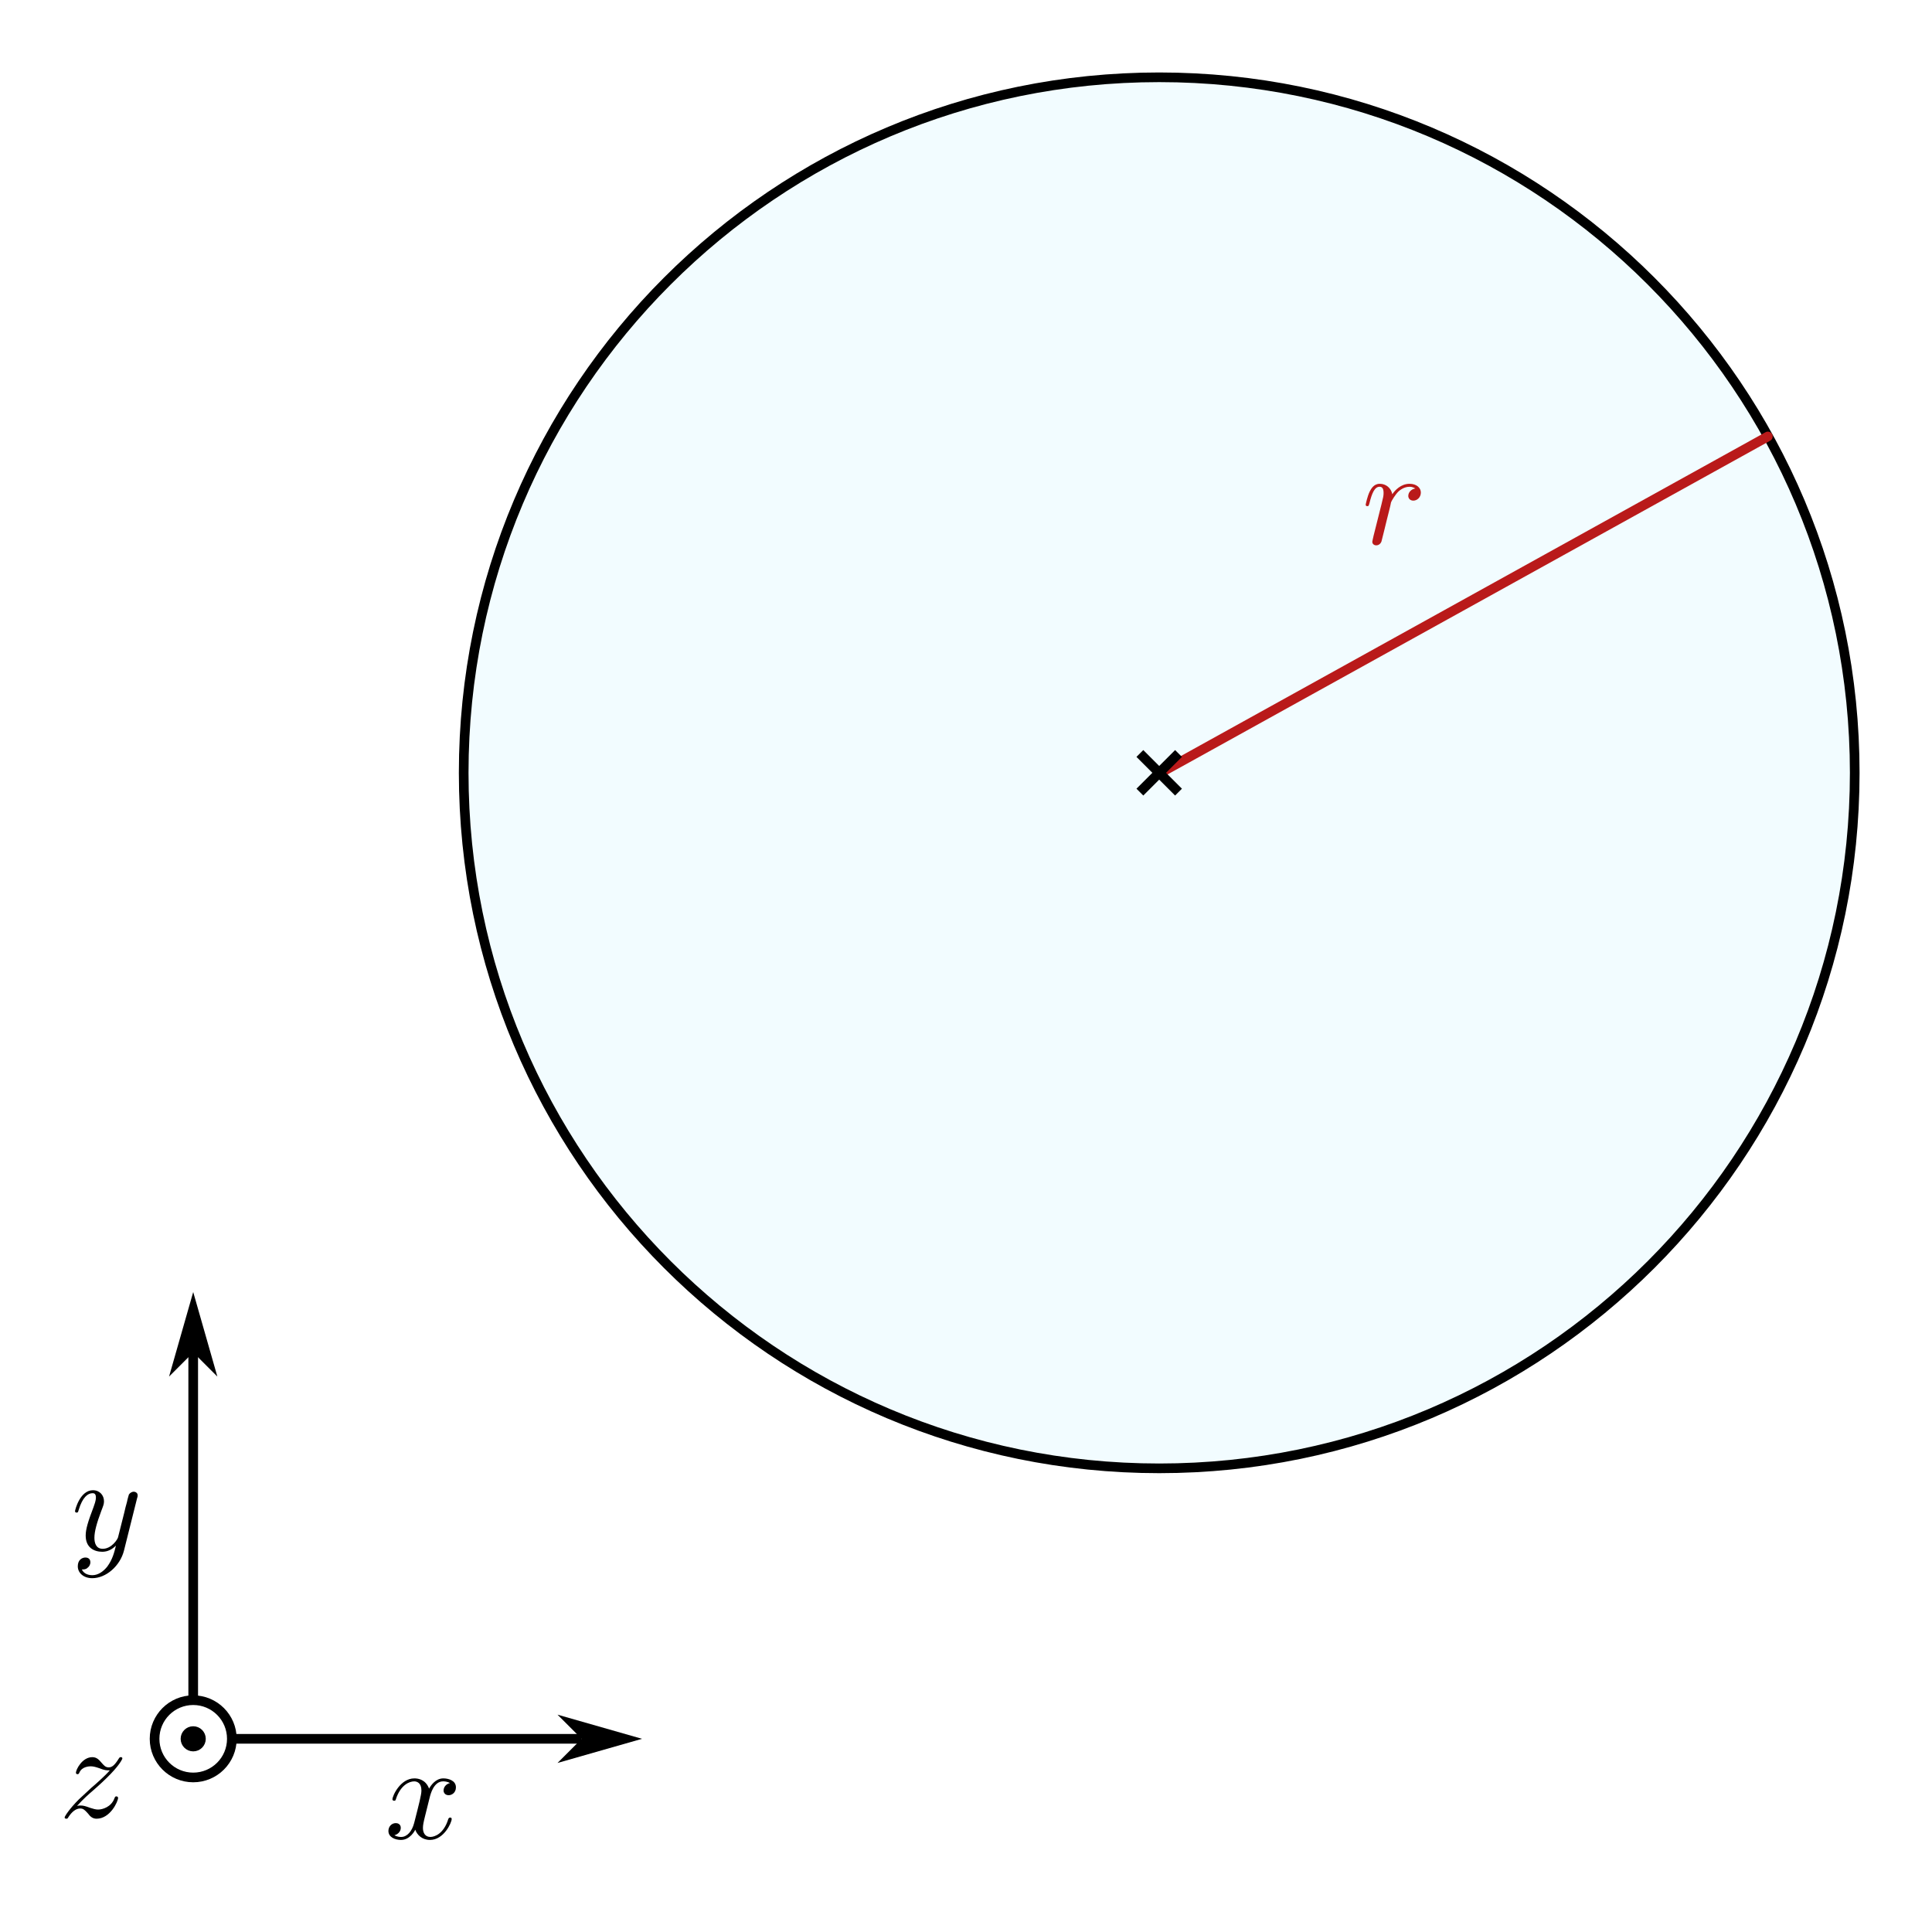
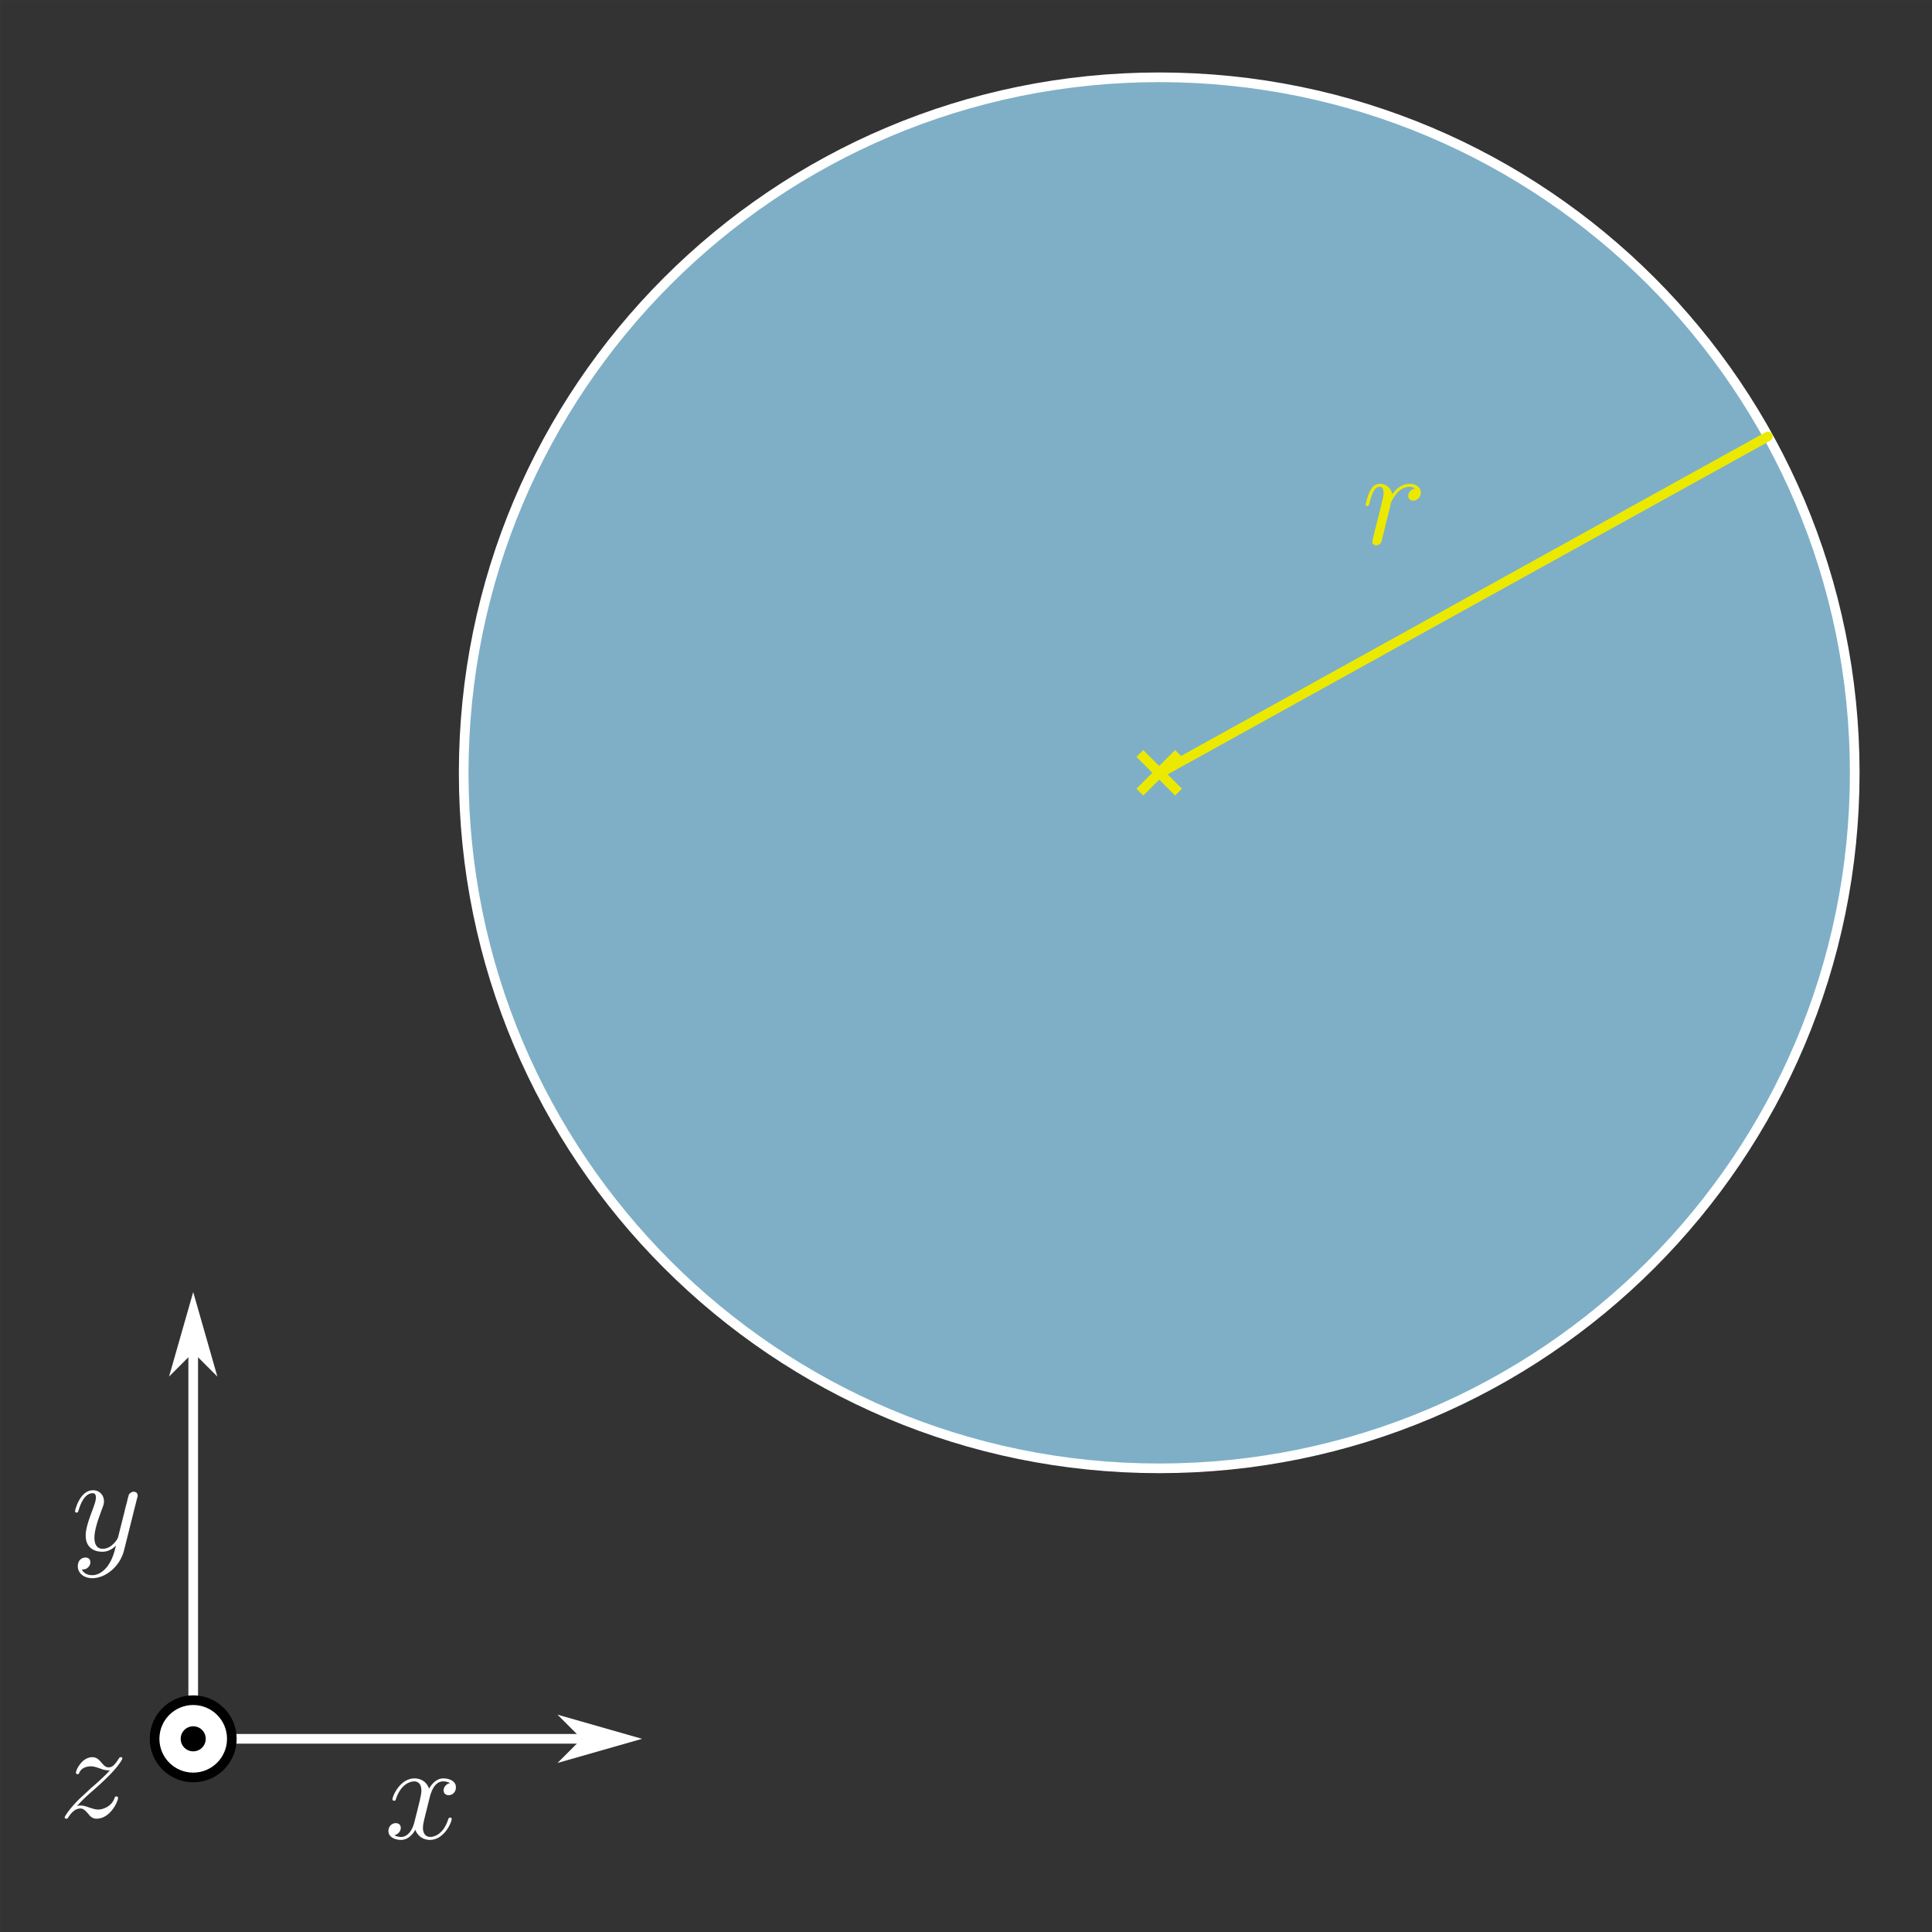
<svg xmlns="http://www.w3.org/2000/svg" xmlns:ns1="http://www.iki.fi/pav/software/textext/" width="50mm" height="50mm" viewBox="0 0 50 50" version="1.1" id="svg631">
  <defs id="defs628">
-     <marker style="overflow:visible" id="marker1556_Fnone_S-000000" refX="0" refY="0" orient="auto-start-reverse" markerWidth="8.75" markerHeight="5" viewBox="0 0 8.75 5" preserveAspectRatio="xMidYMid">
-       <path style="fill:#000000;fill-rule:evenodd;stroke:none" d="M 0,0 5,-5 -12.5,0 5,5 Z" id="path26149" transform="scale(-0.5)" />
-     </marker>
-     <marker style="overflow:visible" id="marker1512_Fnone_S-000000" refX="0" refY="0" orient="auto-start-reverse" markerWidth="8.75" markerHeight="5" viewBox="0 0 8.75 5" preserveAspectRatio="xMidYMid">
-       <path style="fill:#000000;fill-rule:evenodd;stroke:none" d="M 0,0 5,-5 -12.5,0 5,5 Z" id="path26152" transform="scale(-0.5)" />
+     <marker style="overflow:visible" id="DartArrow" refX="0" refY="0" orient="auto-start-reverse" markerWidth="1" markerHeight="1" viewBox="0 0 1 1" preserveAspectRatio="xMidYMid">
+       <path style="fill:context-stroke;fill-rule:evenodd;stroke:none" d="M 0,0 5,-5 -12.5,0 5,5 Z" transform="scale(-0.5)" id="path6" />
    </marker>
  </defs>
  <g id="layer1" transform="translate(-50.78879,-24.84264)">
-     <rect style="opacity:0.997;fill:#ffffff;stroke:none;stroke-width:0.25;stroke-linecap:round;stroke-linejoin:round;stroke-miterlimit:3.1;stroke-dashoffset:1.701;paint-order:fill markers stroke" id="rect394" width="50" height="50" x="50.789" y="24.843" ry="3.5527137e-15" />
-     <path style="fill:none;stroke:#000000;stroke-width:0.25;stroke-linecap:butt;stroke-linejoin:miter;stroke-dasharray:none;stroke-opacity:1;marker-end:url(#marker1556_Fnone_S-000000)" d="M 55.789,69.843 H 65.842" id="path1478" />
-     <path style="fill:none;stroke:#000000;stroke-width:0.25;stroke-linecap:butt;stroke-linejoin:miter;stroke-dasharray:none;stroke-opacity:1;marker-end:url(#marker1512_Fnone_S-000000)" d="M 55.789,69.896 V 59.843" id="path1494" />
+     <rect style="fill:#333333;fill-opacity:1;stroke:none;stroke-width:0.353;stroke-linecap:round;stroke-linejoin:round;stroke-opacity:1" id="rect1" width="50" height="50" x="50.789" y="24.843" />
+     <path style="fill:none;stroke:#ffffff;stroke-width:0.25;stroke-linecap:butt;stroke-linejoin:miter;stroke-dasharray:none;stroke-opacity:1;marker-end:url(#DartArrow)" d="M 55.789,69.843 H 65.842" id="path1478" />
+     <path style="fill:none;stroke:#ffffff;stroke-width:0.25;stroke-linecap:butt;stroke-linejoin:miter;stroke-dasharray:none;stroke-opacity:1;marker-end:url(#DartArrow)" d="M 55.789,69.896 V 59.843" id="path1494" />
    <circle style="fill:#ffffff;stroke:#000000;stroke-width:0.25;stroke-linecap:round;stroke-linejoin:bevel;stroke-dasharray:none;stroke-dashoffset:4.775;paint-order:fill markers stroke" id="path2242" cx="55.789" cy="69.843" r="1" />
-     <g fill="#000000" fill-opacity="1" id="id-5a6775ea-40b8-4c14-9bad-8db894b34461" transform="matrix(0.352778,0,0,0.352778,8.273642,24.87929)">
-       <g transform="translate(148.712,134.765)" id="g28333">
-         <path d="M 3.328,-3.016 C 3.391,-3.266 3.625,-4.188 4.312,-4.188 c 0.047,0 0.297,0 0.5,0.125 C 4.531,-4 4.344,-3.766 4.344,-3.516 c 0,0.156 0.109,0.344 0.375,0.344 0.219,0 0.531,-0.172 0.531,-0.578 0,-0.516 -0.578,-0.656 -0.922,-0.656 -0.578,0 -0.922,0.531 -1.047,0.75 -0.25,-0.656 -0.781,-0.75 -1.078,-0.75 -1.031,0 -1.609,1.281 -1.609,1.531 0,0.109 0.109,0.109 0.125,0.109 0.078,0 0.109,-0.031 0.125,-0.109 0.344,-1.062 1,-1.312 1.344,-1.312 0.188,0 0.531,0.094 0.531,0.672 0,0.312 -0.172,0.969 -0.531,2.375 -0.156,0.609 -0.516,1.031 -0.953,1.031 -0.062,0 -0.281,0 -0.5,-0.125 0.25,-0.062 0.469,-0.266 0.469,-0.547 0,-0.266 -0.219,-0.344 -0.359,-0.344 -0.312,0 -0.547,0.25 -0.547,0.578 0,0.453 0.484,0.656 0.922,0.656 0.672,0 1.031,-0.703 1.047,-0.75 0.125,0.359 0.484,0.75 1.078,0.75 1.031,0 1.594,-1.281 1.594,-1.531 0,-0.109 -0.078,-0.109 -0.109,-0.109 -0.094,0 -0.109,0.047 -0.141,0.109 -0.328,1.078 -1,1.312 -1.312,1.312 -0.391,0 -0.547,-0.312 -0.547,-0.656 0,-0.219 0.047,-0.438 0.156,-0.875 z m 0,0" id="id-f847d22a-c8e5-4ed7-a60a-38cc66542c7b" />
+     <g fill="#000000" fill-opacity="1" id="id-5a6775ea-40b8-4c14-9bad-8db894b34461" transform="matrix(0.352778,0,0,0.352778,8.273642,24.87929)" style="fill:#ffffff;fill-opacity:1">
+       <g transform="translate(148.712,134.765)" id="g28333" style="fill:#ffffff;fill-opacity:1">
+         <path d="M 3.328,-3.016 C 3.391,-3.266 3.625,-4.188 4.312,-4.188 c 0.047,0 0.297,0 0.5,0.125 C 4.531,-4 4.344,-3.766 4.344,-3.516 c 0,0.156 0.109,0.344 0.375,0.344 0.219,0 0.531,-0.172 0.531,-0.578 0,-0.516 -0.578,-0.656 -0.922,-0.656 -0.578,0 -0.922,0.531 -1.047,0.75 -0.25,-0.656 -0.781,-0.75 -1.078,-0.75 -1.031,0 -1.609,1.281 -1.609,1.531 0,0.109 0.109,0.109 0.125,0.109 0.078,0 0.109,-0.031 0.125,-0.109 0.344,-1.062 1,-1.312 1.344,-1.312 0.188,0 0.531,0.094 0.531,0.672 0,0.312 -0.172,0.969 -0.531,2.375 -0.156,0.609 -0.516,1.031 -0.953,1.031 -0.062,0 -0.281,0 -0.5,-0.125 0.25,-0.062 0.469,-0.266 0.469,-0.547 0,-0.266 -0.219,-0.344 -0.359,-0.344 -0.312,0 -0.547,0.25 -0.547,0.578 0,0.453 0.484,0.656 0.922,0.656 0.672,0 1.031,-0.703 1.047,-0.75 0.125,0.359 0.484,0.75 1.078,0.75 1.031,0 1.594,-1.281 1.594,-1.531 0,-0.109 -0.078,-0.109 -0.109,-0.109 -0.094,0 -0.109,0.047 -0.141,0.109 -0.328,1.078 -1,1.312 -1.312,1.312 -0.391,0 -0.547,-0.312 -0.547,-0.656 0,-0.219 0.047,-0.438 0.156,-0.875 z m 0,0" id="id-f847d22a-c8e5-4ed7-a60a-38cc66542c7b" style="fill:#ffffff;fill-opacity:1" />
      </g>
    </g>
-     <g fill="#000000" fill-opacity="1" id="id-3a6f90fa-ed2a-4e85-9734-a4cae4b6d0e8" transform="matrix(0.352778,0,0,0.352778,0.1633993,13.20432)">
-       <g transform="translate(148.712,146.72)" id="g28337">
-         <path d="m 4.844,-3.797 c 0.047,-0.141 0.047,-0.156 0.047,-0.234 0,-0.172 -0.141,-0.266 -0.297,-0.266 -0.094,0 -0.25,0.062 -0.344,0.203 -0.016,0.062 -0.109,0.359 -0.141,0.547 -0.078,0.25 -0.141,0.531 -0.203,0.797 l -0.453,1.797 c -0.031,0.141 -0.469,0.844 -1.125,0.844 -0.5,0 -0.609,-0.438 -0.609,-0.812 C 1.719,-1.375 1.891,-2 2.219,-2.875 2.375,-3.281 2.422,-3.391 2.422,-3.594 c 0,-0.438 -0.312,-0.812 -0.812,-0.812 -0.953,0 -1.312,1.453 -1.312,1.531 0,0.109 0.094,0.109 0.109,0.109 0.109,0 0.109,-0.031 0.156,-0.188 0.281,-0.938 0.672,-1.234 1.016,-1.234 0.078,0 0.25,0 0.25,0.312 0,0.25 -0.109,0.516 -0.172,0.703 -0.406,1.062 -0.578,1.625 -0.578,2.094 0,0.891 0.625,1.188 1.219,1.188 0.391,0 0.719,-0.172 1,-0.453 -0.125,0.516 -0.25,1.016 -0.641,1.547 -0.266,0.328 -0.641,0.625 -1.094,0.625 -0.141,0 -0.594,-0.031 -0.766,-0.422 0.156,0 0.297,0 0.422,-0.125 C 1.328,1.203 1.422,1.062 1.422,0.875 1.422,0.562 1.156,0.531 1.062,0.531 0.828,0.531 0.5,0.688 0.5,1.172 c 0,0.5 0.438,0.875 1.062,0.875 1.016,0 2.047,-0.906 2.328,-2.031 z m 0,0" id="id-d8266f87-0caf-46d5-9ef4-c1904213651f" />
+     <g fill="#000000" fill-opacity="1" id="id-3a6f90fa-ed2a-4e85-9734-a4cae4b6d0e8" transform="matrix(0.352778,0,0,0.352778,0.1633993,13.20432)" style="fill:#ffffff;fill-opacity:1">
+       <g transform="translate(148.712,146.72)" id="g28337" style="fill:#ffffff;fill-opacity:1">
+         <path d="m 4.844,-3.797 c 0.047,-0.141 0.047,-0.156 0.047,-0.234 0,-0.172 -0.141,-0.266 -0.297,-0.266 -0.094,0 -0.25,0.062 -0.344,0.203 -0.016,0.062 -0.109,0.359 -0.141,0.547 -0.078,0.25 -0.141,0.531 -0.203,0.797 l -0.453,1.797 c -0.031,0.141 -0.469,0.844 -1.125,0.844 -0.5,0 -0.609,-0.438 -0.609,-0.812 C 1.719,-1.375 1.891,-2 2.219,-2.875 2.375,-3.281 2.422,-3.391 2.422,-3.594 c 0,-0.438 -0.312,-0.812 -0.812,-0.812 -0.953,0 -1.312,1.453 -1.312,1.531 0,0.109 0.094,0.109 0.109,0.109 0.109,0 0.109,-0.031 0.156,-0.188 0.281,-0.938 0.672,-1.234 1.016,-1.234 0.078,0 0.25,0 0.25,0.312 0,0.25 -0.109,0.516 -0.172,0.703 -0.406,1.062 -0.578,1.625 -0.578,2.094 0,0.891 0.625,1.188 1.219,1.188 0.391,0 0.719,-0.172 1,-0.453 -0.125,0.516 -0.25,1.016 -0.641,1.547 -0.266,0.328 -0.641,0.625 -1.094,0.625 -0.141,0 -0.594,-0.031 -0.766,-0.422 0.156,0 0.297,0 0.422,-0.125 C 1.328,1.203 1.422,1.062 1.422,0.875 1.422,0.562 1.156,0.531 1.062,0.531 0.828,0.531 0.5,0.688 0.5,1.172 c 0,0.5 0.438,0.875 1.062,0.875 1.016,0 2.047,-0.906 2.328,-2.031 z m 0,0" id="id-d8266f87-0caf-46d5-9ef4-c1904213651f" style="fill:#ffffff;fill-opacity:1" />
      </g>
    </g>
-     <g fill="#000000" fill-opacity="1" id="id-f52e7a67-9731-4955-a2c1-8a06f431c396" transform="matrix(0.352778,0,0,0.352778,-0.149532,15.89492)">
-       <g transform="translate(148.712,158.675)" id="g28341">
-         <path d="m 1.328,-0.828 c 0.531,-0.578 0.828,-0.828 1.188,-1.141 0,0 0.609,-0.531 0.969,-0.891 C 4.438,-3.781 4.656,-4.266 4.656,-4.312 c 0,-0.094 -0.094,-0.094 -0.109,-0.094 -0.078,0 -0.094,0.016 -0.156,0.109 -0.297,0.484 -0.5,0.641 -0.734,0.641 -0.25,0 -0.359,-0.156 -0.516,-0.328 -0.188,-0.219 -0.359,-0.422 -0.688,-0.422 -0.75,0 -1.203,0.922 -1.203,1.141 0,0.047 0.031,0.109 0.109,0.109 0.094,0 0.109,-0.047 0.141,-0.109 0.188,-0.469 0.766,-0.469 0.844,-0.469 0.203,0 0.391,0.062 0.625,0.141 0.406,0.156 0.516,0.156 0.766,0.156 -0.359,0.422 -1.188,1.141 -1.375,1.297 l -0.906,0.844 C 0.781,-0.625 0.422,-0.062 0.422,0.016 c 0,0.094 0.109,0.094 0.125,0.094 0.078,0 0.094,-0.016 0.156,-0.125 0.234,-0.359 0.531,-0.625 0.859,-0.625 0.219,0 0.328,0.094 0.578,0.375 0.156,0.219 0.344,0.375 0.625,0.375 1,0 1.578,-1.266 1.578,-1.531 0,-0.047 -0.047,-0.109 -0.125,-0.109 -0.094,0 -0.109,0.062 -0.141,0.141 C 3.844,-0.75 3.203,-0.562 2.875,-0.562 c -0.188,0 -0.375,-0.062 -0.578,-0.125 -0.344,-0.125 -0.5,-0.172 -0.703,-0.172 -0.016,0 -0.172,0 -0.266,0.031 z m 0,0" id="id-4956c823-f601-48db-9f82-279e8e55da59" />
+     <g fill="#000000" fill-opacity="1" id="id-f52e7a67-9731-4955-a2c1-8a06f431c396" transform="matrix(0.352778,0,0,0.352778,-0.149532,15.89492)" style="fill:#ffffff;fill-opacity:1">
+       <g transform="translate(148.712,158.675)" id="g28341" style="fill:#ffffff;fill-opacity:1">
+         <path d="m 1.328,-0.828 c 0.531,-0.578 0.828,-0.828 1.188,-1.141 0,0 0.609,-0.531 0.969,-0.891 C 4.438,-3.781 4.656,-4.266 4.656,-4.312 c 0,-0.094 -0.094,-0.094 -0.109,-0.094 -0.078,0 -0.094,0.016 -0.156,0.109 -0.297,0.484 -0.5,0.641 -0.734,0.641 -0.25,0 -0.359,-0.156 -0.516,-0.328 -0.188,-0.219 -0.359,-0.422 -0.688,-0.422 -0.75,0 -1.203,0.922 -1.203,1.141 0,0.047 0.031,0.109 0.109,0.109 0.094,0 0.109,-0.047 0.141,-0.109 0.188,-0.469 0.766,-0.469 0.844,-0.469 0.203,0 0.391,0.062 0.625,0.141 0.406,0.156 0.516,0.156 0.766,0.156 -0.359,0.422 -1.188,1.141 -1.375,1.297 l -0.906,0.844 C 0.781,-0.625 0.422,-0.062 0.422,0.016 c 0,0.094 0.109,0.094 0.125,0.094 0.078,0 0.094,-0.016 0.156,-0.125 0.234,-0.359 0.531,-0.625 0.859,-0.625 0.219,0 0.328,0.094 0.578,0.375 0.156,0.219 0.344,0.375 0.625,0.375 1,0 1.578,-1.266 1.578,-1.531 0,-0.047 -0.047,-0.109 -0.125,-0.109 -0.094,0 -0.109,0.062 -0.141,0.141 C 3.844,-0.75 3.203,-0.562 2.875,-0.562 c -0.188,0 -0.375,-0.062 -0.578,-0.125 -0.344,-0.125 -0.5,-0.172 -0.703,-0.172 -0.016,0 -0.172,0 -0.266,0.031 z m 0,0" id="id-4956c823-f601-48db-9f82-279e8e55da59" style="fill:#ffffff;fill-opacity:1" />
      </g>
    </g>
    <circle style="opacity:0.997;fill:#000000;fill-opacity:1;stroke:#000000;stroke-width:0.25;stroke-linecap:round;stroke-linejoin:round;stroke-miterlimit:3.1;stroke-opacity:1" id="path1048" cx="55.789" cy="69.843" r="0.2" />
-     <circle style="opacity:0.997;fill:#88e5ff;fill-opacity:0.106;stroke:#000000;stroke-width:0.25;stroke-linecap:round;stroke-linejoin:round;stroke-miterlimit:3.1;stroke-opacity:1" id="path2188" cx="80.789" cy="44.843" r="18" />
-     <path style="fill:none;stroke:#b91a1a;stroke-width:0.25;stroke-linecap:round;stroke-linejoin:miter;stroke-opacity:1;stroke-dasharray:none" d="M 80.794,44.859 96.541,36.138" id="path3092" />
-     <g id="g4198" transform="matrix(0.5000005,0,0,0.5,0.7887113,17.34264)" style="stroke-width:0.6;stroke-dasharray:none">
-       <path style="fill:none;stroke:#000000;stroke-width:0.5;stroke-linecap:butt;stroke-linejoin:miter;stroke-dasharray:none;stroke-opacity:1" d="m 160,55 1,-1" id="path4130" />
-       <path style="fill:none;stroke:#000000;stroke-width:0.5;stroke-linecap:butt;stroke-linejoin:miter;stroke-dasharray:none;stroke-opacity:1" d="m 160,55 1,1" id="path4146" />
-       <path style="fill:none;stroke:#000000;stroke-width:0.5;stroke-linecap:butt;stroke-linejoin:miter;stroke-dasharray:none;stroke-opacity:1" d="m 160,55 -1,1" id="path4162" />
-       <path style="fill:none;stroke:#000000;stroke-width:0.5;stroke-linecap:butt;stroke-linejoin:miter;stroke-dasharray:none;stroke-opacity:1" d="m 160,55 -1,-1" id="path4178" />
+     <circle style="opacity:0.997;fill:#7eafc7;fill-opacity:1;stroke:#ffffff;stroke-width:0.25;stroke-linecap:round;stroke-linejoin:round;stroke-miterlimit:3.1;stroke-opacity:1" id="path2188" cx="80.789" cy="44.843" r="18" />
+     <path style="fill:none;stroke:#ece900;stroke-width:0.25;stroke-linecap:round;stroke-linejoin:miter;stroke-opacity:1;stroke-dasharray:none" d="M 80.794,44.859 96.541,36.138" id="path3092" />
+     <g id="g4198" transform="matrix(0.5000005,0,0,0.5,0.7887113,17.34264)" style="stroke-width:0.6;stroke-dasharray:none;stroke:#ece900;stroke-opacity:1">
+       <path style="fill:none;stroke:#ece900;stroke-width:0.5;stroke-linecap:butt;stroke-linejoin:miter;stroke-dasharray:none;stroke-opacity:1" d="m 160,55 1,-1" id="path4130" />
+       <path style="fill:none;stroke:#ece900;stroke-width:0.5;stroke-linecap:butt;stroke-linejoin:miter;stroke-dasharray:none;stroke-opacity:1" d="m 160,55 1,1" id="path4146" />
+       <path style="fill:none;stroke:#ece900;stroke-width:0.5;stroke-linecap:butt;stroke-linejoin:miter;stroke-dasharray:none;stroke-opacity:1" d="m 160,55 -1,1" id="path4162" />
+       <path style="fill:none;stroke:#ece900;stroke-width:0.5;stroke-linecap:butt;stroke-linejoin:miter;stroke-dasharray:none;stroke-opacity:1" d="m 160,55 -1,-1" id="path4178" />
    </g>
-     <g transform="matrix(0.352778,0,0,0.352778,86.13289,37.36317)" ns1:version="1.8.1" ns1:texconverter="pdflatex" ns1:pdfconverter="inkscape" ns1:text="$r$" ns1:preamble="/usr/share/inkscape/extensions/textext/default_packages.tex" ns1:scale="1.0" ns1:alignment="middle center" ns1:stroke-to-path="0" ns1:jacobian_sqrt="0.352778" id="g7004" style="fill:#b91a1a;fill-opacity:1">
+     <g transform="matrix(0.352778,0,0,0.352778,86.13289,37.36317)" ns1:version="1.8.1" ns1:texconverter="pdflatex" ns1:pdfconverter="inkscape" ns1:text="$r$" ns1:preamble="/usr/share/inkscape/extensions/textext/default_packages.tex" ns1:scale="1.0" ns1:alignment="middle center" ns1:stroke-to-path="0" ns1:jacobian_sqrt="0.352778" id="g7004" style="fill:#ece900;fill-opacity:1">
      <defs id="id-01c8adf1-eec9-46ed-8096-a30a7281d0ce">
        <g id="id-d78c9596-95cc-47e5-a533-0d60ca366b89">
          <g id="id-839f4a96-4a38-47b0-8920-c0586567c1f7" />
          <g id="id-7dad6e77-3927-446b-a012-3cc06da11619">
            <path d="m 0.875,-0.594 c -0.031,0.156 -0.094,0.391 -0.094,0.438 0,0.172 0.141,0.266 0.297,0.266 0.125,0 0.297,-0.078 0.375,-0.281 C 1.469,-0.203 1.797,-1.562 1.844,-1.75 c 0.078,-0.328 0.266,-1.016 0.312,-1.297 0.047,-0.125 0.328,-0.594 0.562,-0.812 0.078,-0.062 0.375,-0.328 0.797,-0.328 0.266,0 0.406,0.125 0.422,0.125 -0.297,0.047 -0.516,0.281 -0.516,0.547 0,0.156 0.109,0.344 0.375,0.344 0.266,0 0.547,-0.234 0.547,-0.594 0,-0.344 -0.312,-0.641 -0.828,-0.641 C 2.875,-4.406 2.438,-3.922 2.25,-3.641 2.156,-4.094 1.797,-4.406 1.328,-4.406 0.875,-4.406 0.688,-4.016 0.594,-3.844 0.422,-3.5 0.297,-2.906 0.297,-2.875 c 0,0.109 0.094,0.109 0.109,0.109 0.109,0 0.109,-0.016 0.172,-0.234 0.172,-0.703 0.375,-1.188 0.734,-1.188 0.156,0 0.297,0.078 0.297,0.453 0,0.219 -0.031,0.328 -0.156,0.844 z m 0,0" id="id-94afbb30-0009-48f7-ae84-8ee26e8c325b" />
          </g>
        </g>
      </defs>
-       <g fill="#000000" fill-opacity="1" id="id-fb38a9ce-a3e7-4246-b4a2-35d6dd9b7f84" transform="translate(-149.009,-130.359)" style="fill:#b91a1a;fill-opacity:1">
-         <g transform="translate(148.712,134.765)" id="g7001" style="fill:#b91a1a;fill-opacity:1">
-           <path d="m 0.875,-0.594 c -0.031,0.156 -0.094,0.391 -0.094,0.438 0,0.172 0.141,0.266 0.297,0.266 0.125,0 0.297,-0.078 0.375,-0.281 C 1.469,-0.203 1.797,-1.562 1.844,-1.75 c 0.078,-0.328 0.266,-1.016 0.312,-1.297 0.047,-0.125 0.328,-0.594 0.562,-0.812 0.078,-0.062 0.375,-0.328 0.797,-0.328 0.266,0 0.406,0.125 0.422,0.125 -0.297,0.047 -0.516,0.281 -0.516,0.547 0,0.156 0.109,0.344 0.375,0.344 0.266,0 0.547,-0.234 0.547,-0.594 0,-0.344 -0.312,-0.641 -0.828,-0.641 C 2.875,-4.406 2.438,-3.922 2.25,-3.641 2.156,-4.094 1.797,-4.406 1.328,-4.406 0.875,-4.406 0.688,-4.016 0.594,-3.844 0.422,-3.5 0.297,-2.906 0.297,-2.875 c 0,0.109 0.094,0.109 0.109,0.109 0.109,0 0.109,-0.016 0.172,-0.234 0.172,-0.703 0.375,-1.188 0.734,-1.188 0.156,0 0.297,0.078 0.297,0.453 0,0.219 -0.031,0.328 -0.156,0.844 z m 0,0" id="id-a17871d7-ca67-49eb-8d6f-59020852f074" style="fill:#b91a1a;fill-opacity:1" />
+       <g fill="#000000" fill-opacity="1" id="id-fb38a9ce-a3e7-4246-b4a2-35d6dd9b7f84" transform="translate(-149.009,-130.359)" style="fill:#ece900;fill-opacity:1">
+         <g transform="translate(148.712,134.765)" id="g7001" style="fill:#ece900;fill-opacity:1">
+           <path d="m 0.875,-0.594 c -0.031,0.156 -0.094,0.391 -0.094,0.438 0,0.172 0.141,0.266 0.297,0.266 0.125,0 0.297,-0.078 0.375,-0.281 C 1.469,-0.203 1.797,-1.562 1.844,-1.75 c 0.078,-0.328 0.266,-1.016 0.312,-1.297 0.047,-0.125 0.328,-0.594 0.562,-0.812 0.078,-0.062 0.375,-0.328 0.797,-0.328 0.266,0 0.406,0.125 0.422,0.125 -0.297,0.047 -0.516,0.281 -0.516,0.547 0,0.156 0.109,0.344 0.375,0.344 0.266,0 0.547,-0.234 0.547,-0.594 0,-0.344 -0.312,-0.641 -0.828,-0.641 C 2.875,-4.406 2.438,-3.922 2.25,-3.641 2.156,-4.094 1.797,-4.406 1.328,-4.406 0.875,-4.406 0.688,-4.016 0.594,-3.844 0.422,-3.5 0.297,-2.906 0.297,-2.875 c 0,0.109 0.094,0.109 0.109,0.109 0.109,0 0.109,-0.016 0.172,-0.234 0.172,-0.703 0.375,-1.188 0.734,-1.188 0.156,0 0.297,0.078 0.297,0.453 0,0.219 -0.031,0.328 -0.156,0.844 z m 0,0" id="id-a17871d7-ca67-49eb-8d6f-59020852f074" style="fill:#ece900;fill-opacity:1" />
        </g>
      </g>
    </g>
  </g>
</svg>
